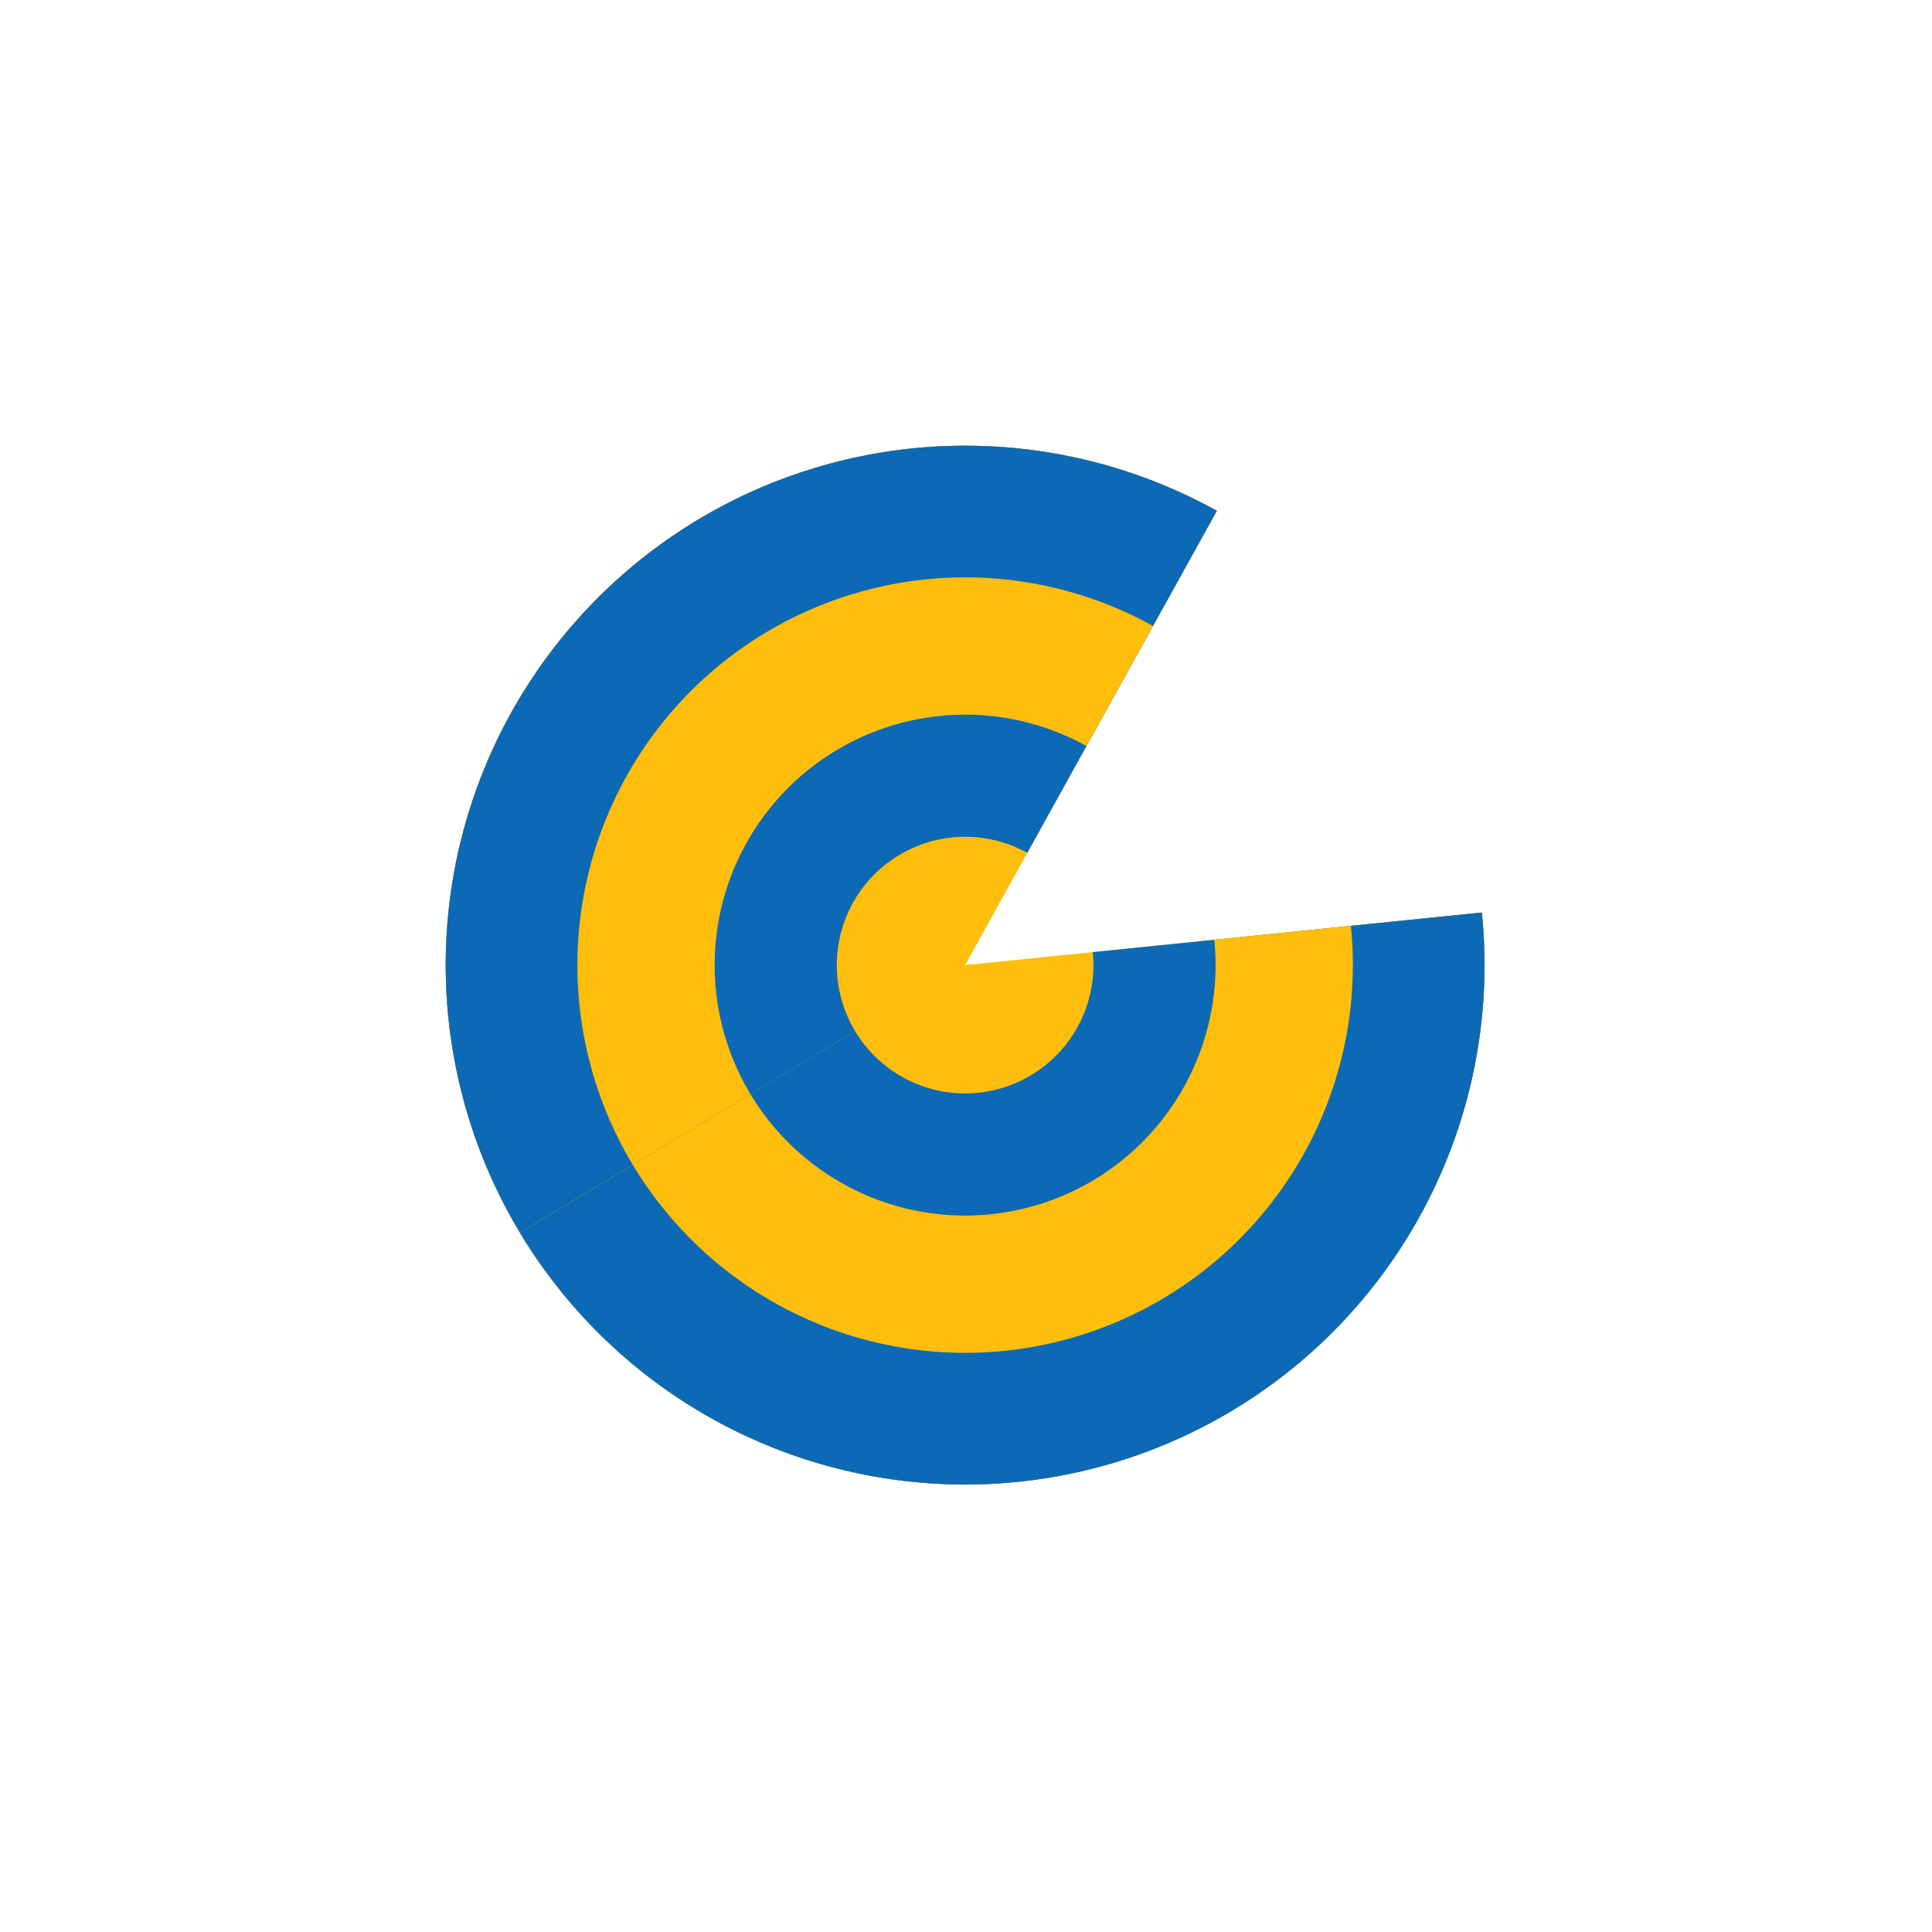
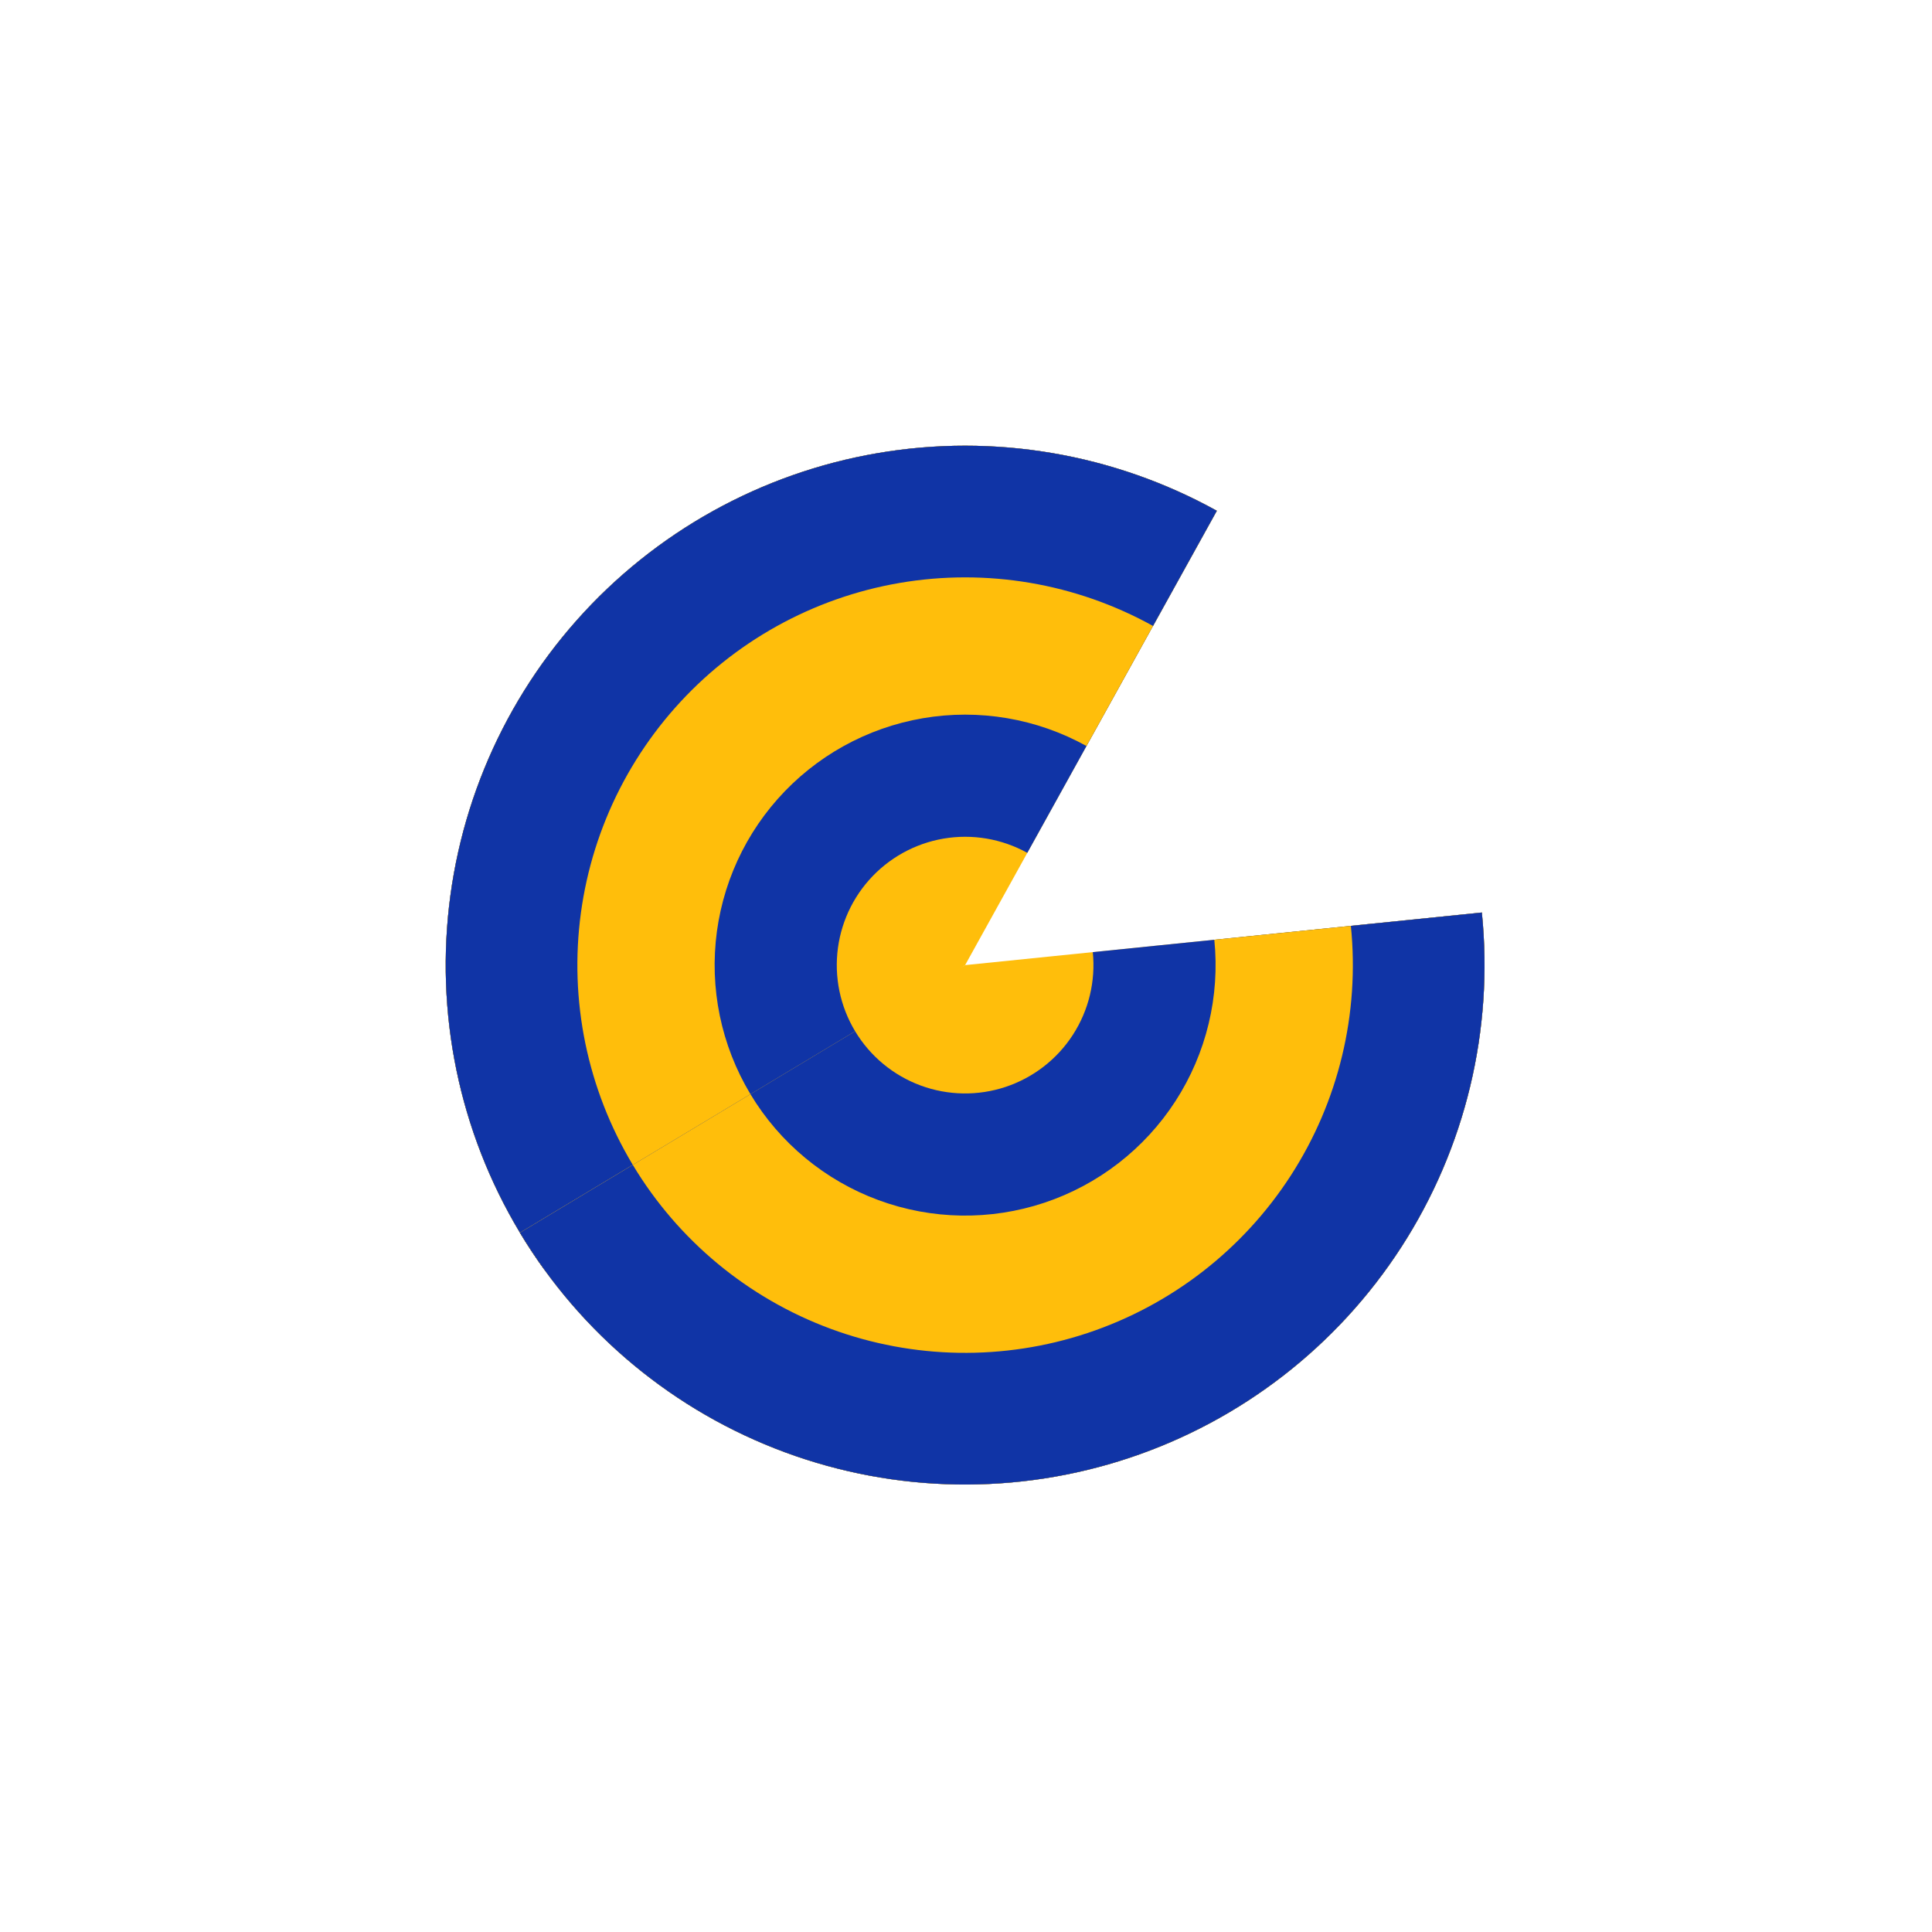
<svg xmlns="http://www.w3.org/2000/svg" width="703" height="703" viewBox="0 0 703 703" fill="none">
  <path d="M442.773 185.857C405.194 165.036 361.642 157.64 319.295 164.888C276.949 172.135 238.335 193.594 209.819 225.727C181.302 257.86 164.583 298.749 162.419 341.657C160.254 384.564 172.773 426.929 197.911 461.769L351.179 351.179L442.773 185.857Z" fill="#FFBE0B" />
-   <path d="M442.773 185.857C405.194 165.036 361.642 157.64 319.295 164.888C276.949 172.135 238.335 193.594 209.819 225.727C181.302 257.86 164.583 298.749 162.419 341.657C160.254 384.564 172.773 426.929 197.911 461.769L313.309 378.503C307.098 369.895 304.005 359.428 304.54 348.826C305.075 338.225 309.205 328.121 316.251 320.182C323.297 312.243 332.838 306.941 343.301 305.15C353.764 303.359 364.525 305.187 373.81 310.331L442.773 185.857Z" fill="#0C69B5" />
+   <path d="M442.773 185.857C405.194 165.036 361.642 157.64 319.295 164.888C276.949 172.135 238.335 193.594 209.819 225.727C181.302 257.86 164.583 298.749 162.419 341.657C160.254 384.564 172.773 426.929 197.911 461.769L313.309 378.503C307.098 369.895 304.005 359.428 304.54 348.826C305.075 338.225 309.205 328.121 316.251 320.182C323.297 312.243 332.838 306.941 343.301 305.15C353.764 303.359 364.525 305.187 373.81 310.331L442.773 185.857Z" fill="#1034A6" />
  <path d="M442.773 185.857C405.194 165.036 361.642 157.64 319.295 164.888C276.949 172.135 238.335 193.594 209.819 225.727C181.302 257.86 164.583 298.749 162.419 341.657C160.254 384.564 172.773 426.929 197.911 461.769L277.268 404.509C265.145 387.708 259.108 367.279 260.152 346.587C261.196 325.896 269.258 306.177 283.01 290.681C296.762 275.186 315.383 264.838 335.803 261.343C356.224 257.848 377.227 261.414 395.349 271.455L442.773 185.857Z" fill="#FFBE0B" />
-   <path d="M442.773 185.857C405.194 165.036 361.642 157.64 319.295 164.888C276.949 172.135 238.335 193.594 209.819 225.727C181.302 257.86 164.583 298.749 162.419 341.657C160.254 384.564 172.773 426.929 197.911 461.769L236.765 433.734C217.999 407.726 208.654 376.101 210.269 344.071C211.885 312.04 224.365 281.516 245.653 257.529C266.941 233.541 295.766 217.523 327.378 212.112C358.989 206.702 391.501 212.223 419.554 227.766L442.773 185.857Z" fill="#0C69B5" />
+   <path d="M442.773 185.857C405.194 165.036 361.642 157.64 319.295 164.888C276.949 172.135 238.335 193.594 209.819 225.727C181.302 257.86 164.583 298.749 162.419 341.657C160.254 384.564 172.773 426.929 197.911 461.769L236.765 433.734C217.999 407.726 208.654 376.101 210.269 344.071C211.885 312.04 224.365 281.516 245.653 257.529C266.941 233.541 295.766 217.523 327.378 212.112C358.989 206.702 391.501 212.223 419.554 227.766L442.773 185.857Z" fill="#1034A6" />
  <path d="M189.194 448.555C211.329 485.376 245.348 513.557 285.645 528.454C325.942 543.35 370.111 544.073 410.874 530.504C451.637 516.934 486.561 489.882 509.889 453.805C533.217 417.728 543.558 374.78 539.207 332.039L351.179 351.179L189.194 448.555Z" fill="#FFBE0B" />
-   <path d="M189.194 448.555C211.329 485.376 245.348 513.557 285.645 528.454C325.942 543.35 370.111 544.073 410.874 530.504C451.637 516.934 486.561 489.882 509.889 453.805C533.217 417.728 543.558 374.78 539.207 332.039L397.637 346.45C398.712 357.01 396.157 367.622 390.393 376.536C384.629 385.45 376 392.134 365.928 395.487C355.857 398.839 344.943 398.661 334.987 394.98C325.03 391.299 316.625 384.336 311.156 375.239L189.194 448.555Z" fill="#0C69B5" />
+   <path d="M189.194 448.555C211.329 485.376 245.348 513.557 285.645 528.454C325.942 543.35 370.111 544.073 410.874 530.504C451.637 516.934 486.561 489.882 509.889 453.805C533.217 417.728 543.558 374.78 539.207 332.039L397.637 346.45C398.712 357.01 396.157 367.622 390.393 376.536C384.629 385.45 376 392.134 365.928 395.487C355.857 398.839 344.943 398.661 334.987 394.98C325.03 391.299 316.625 384.336 311.156 375.239L189.194 448.555Z" fill="#1034A6" />
  <path d="M189.194 448.555C211.329 485.376 245.348 513.557 285.645 528.454C325.942 543.35 370.111 544.073 410.874 530.504C451.637 516.934 486.561 489.882 509.889 453.805C533.217 417.728 543.558 374.78 539.207 332.039L441.853 341.949C443.951 362.56 438.964 383.271 427.714 400.669C416.465 418.066 399.623 431.112 379.966 437.656C360.309 444.199 339.009 443.851 319.576 436.667C300.144 429.483 283.738 415.893 273.064 398.137L189.194 448.555Z" fill="#FFBE0B" />
-   <path d="M189.194 448.555C211.329 485.376 245.348 513.557 285.645 528.454C325.942 543.35 370.111 544.073 410.874 530.504C451.637 516.934 486.561 489.882 509.889 453.805C533.217 417.728 543.558 374.78 539.207 332.039L491.542 336.891C494.79 368.797 487.07 400.858 469.656 427.789C452.241 454.721 426.171 474.915 395.742 485.045C365.312 495.175 332.339 494.635 302.258 483.514C272.176 472.394 246.781 451.357 230.257 423.87L189.194 448.555Z" fill="#0C69B5" />
+   <path d="M189.194 448.555C211.329 485.376 245.348 513.557 285.645 528.454C325.942 543.35 370.111 544.073 410.874 530.504C451.637 516.934 486.561 489.882 509.889 453.805C533.217 417.728 543.558 374.78 539.207 332.039L491.542 336.891C494.79 368.797 487.07 400.858 469.656 427.789C452.241 454.721 426.171 474.915 395.742 485.045C365.312 495.175 332.339 494.635 302.258 483.514C272.176 472.394 246.781 451.357 230.257 423.87L189.194 448.555Z" fill="#1034A6" />
</svg>
